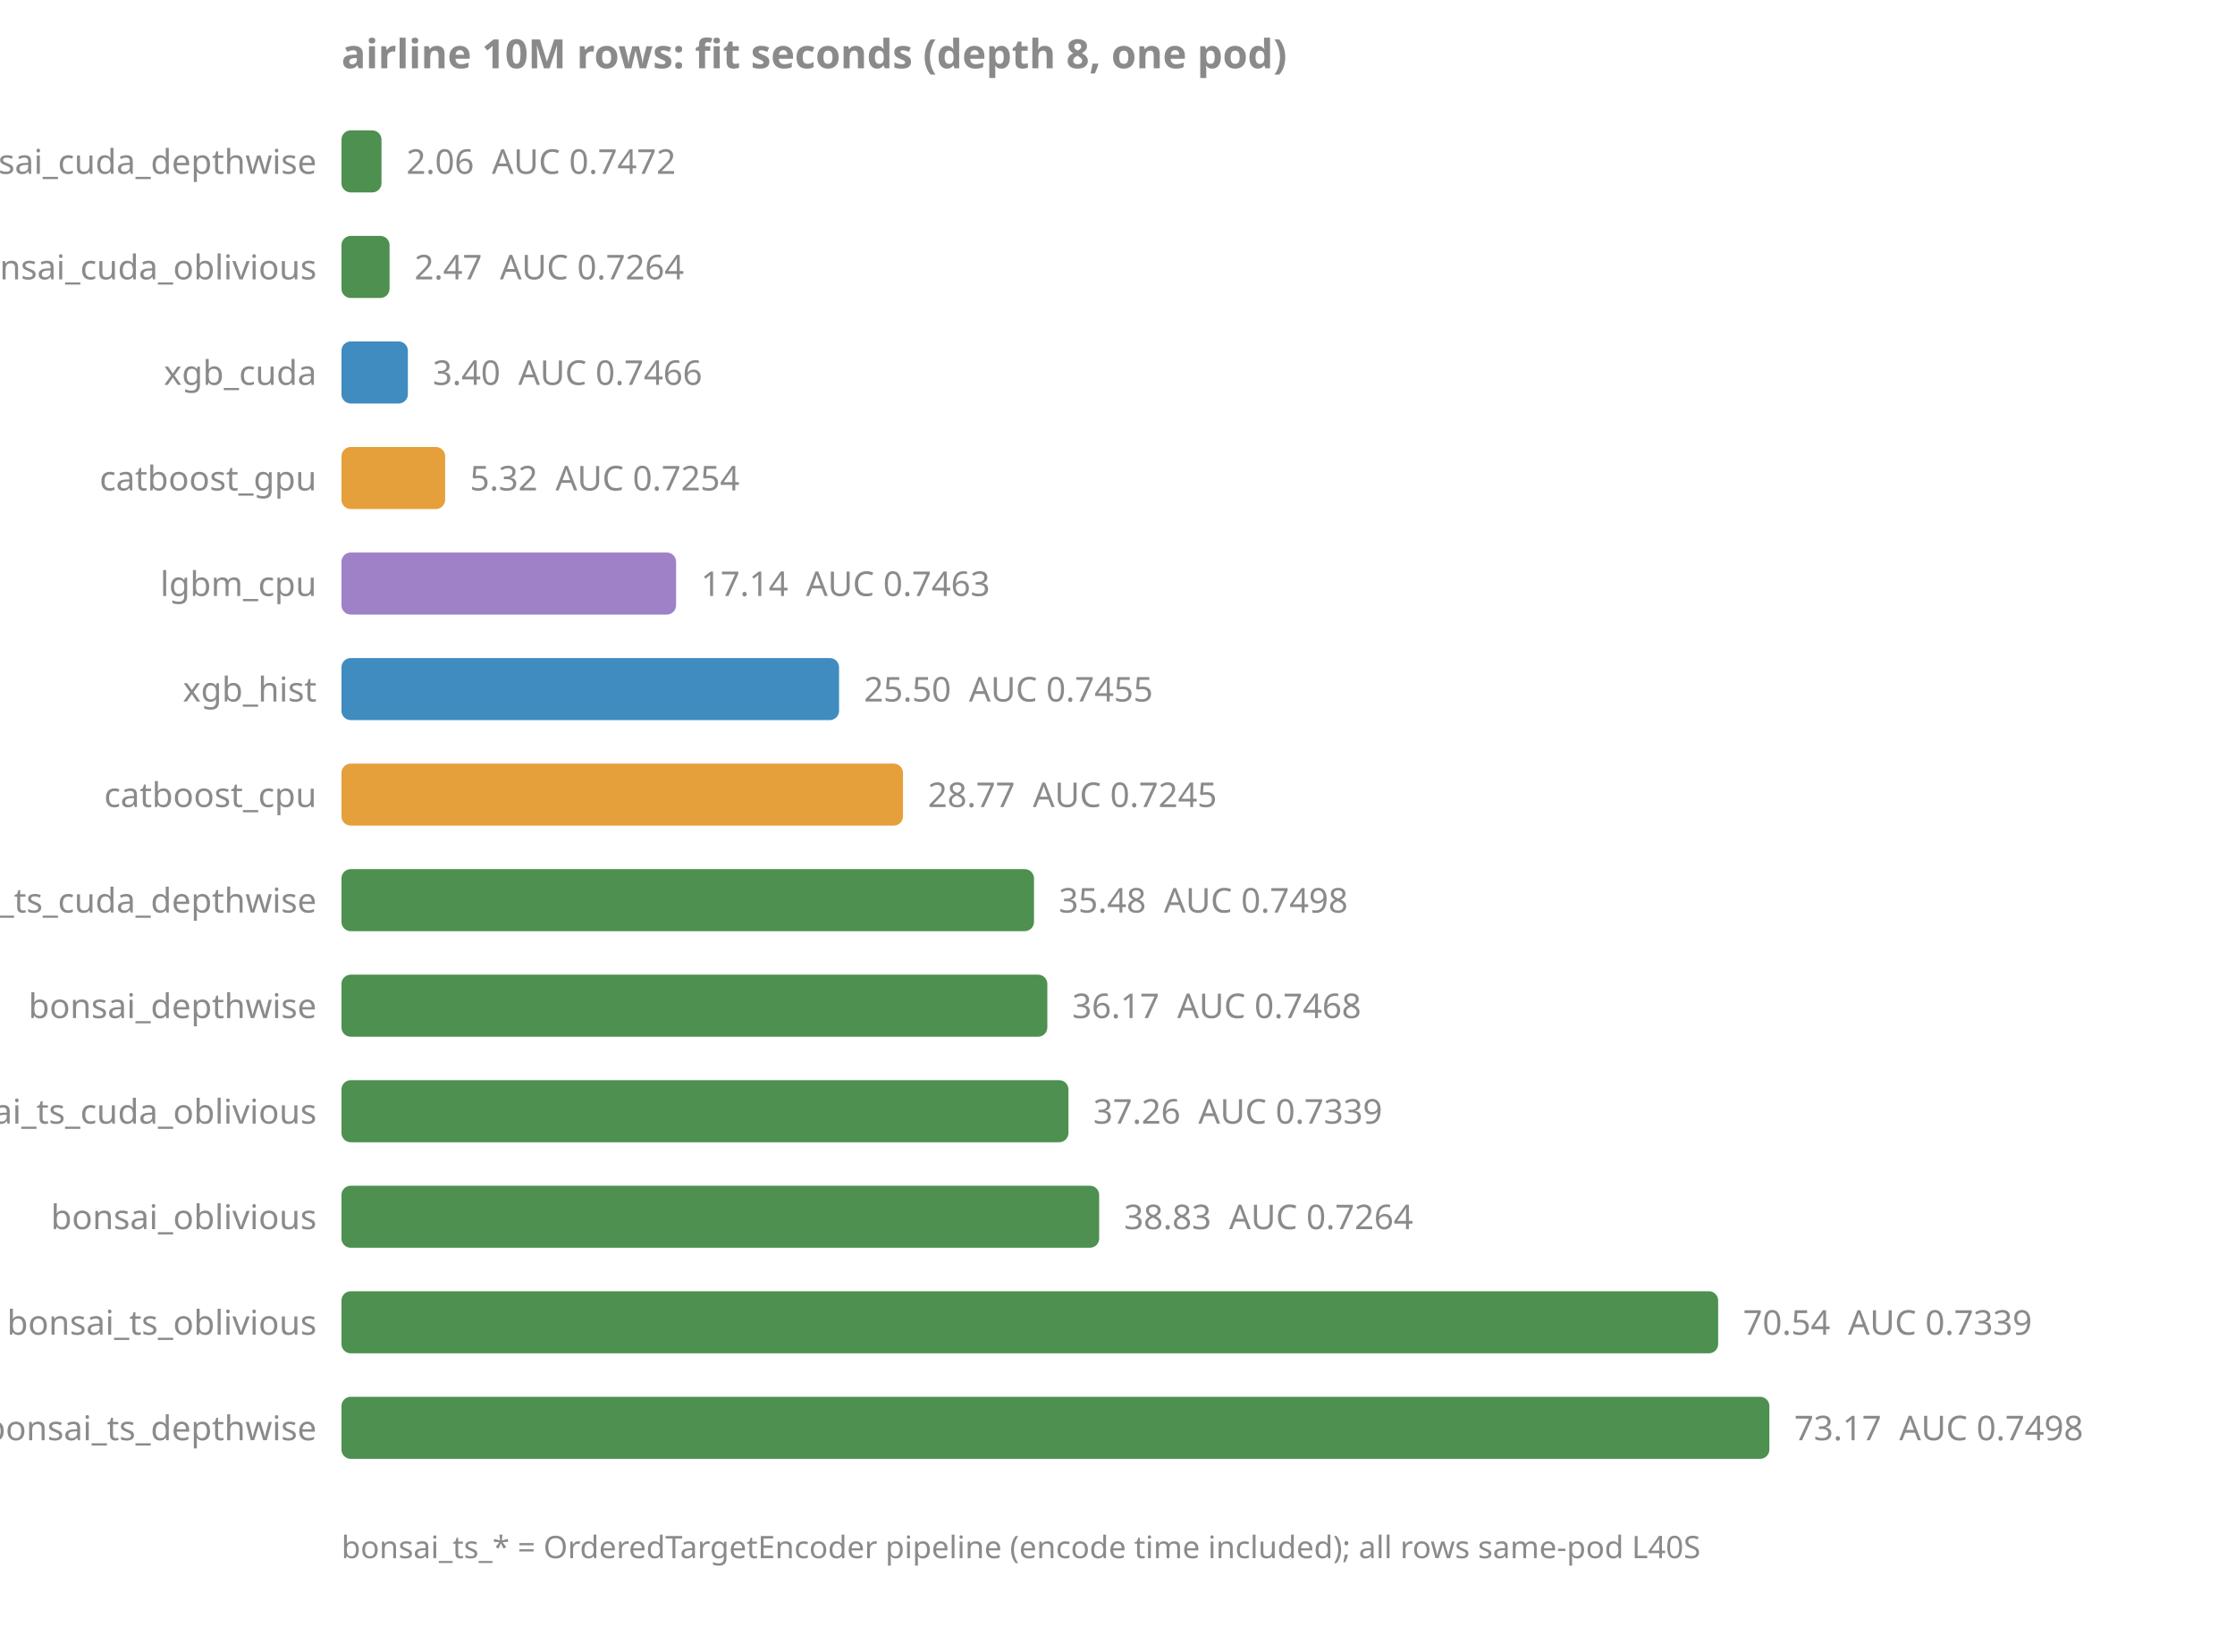
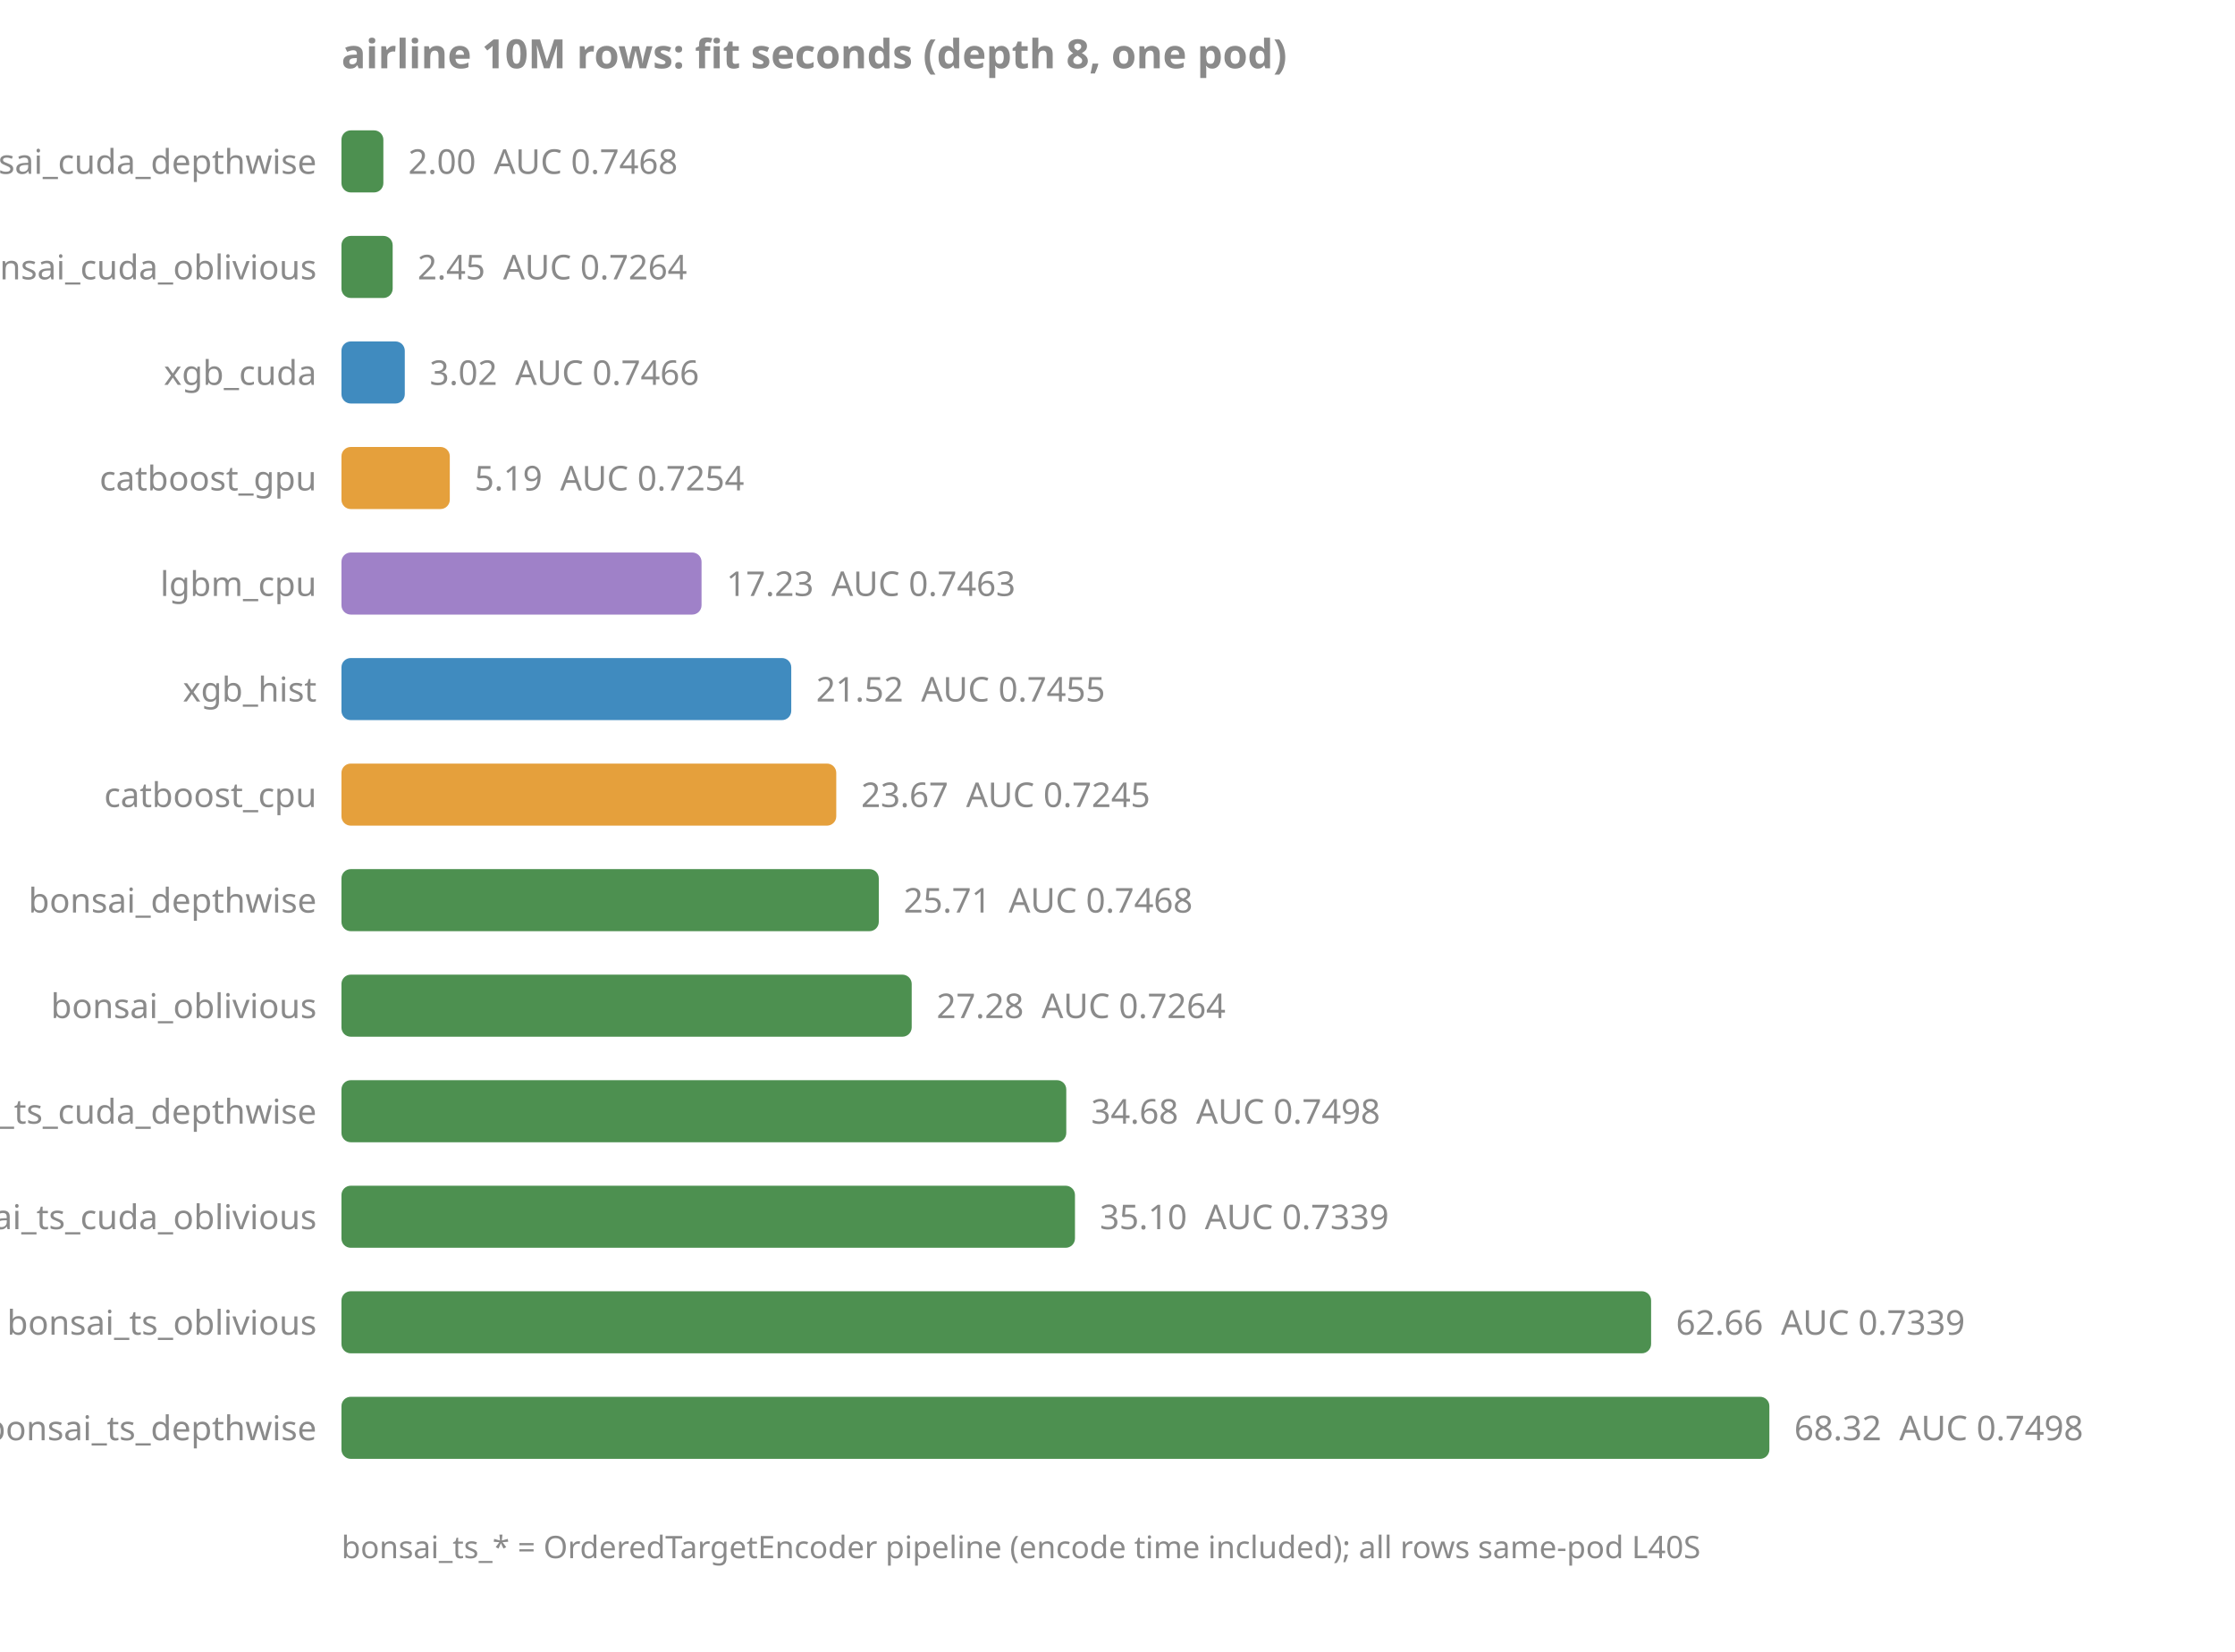
<svg xmlns="http://www.w3.org/2000/svg" width="720" height="532" viewBox="0 0 720 532">
  <text x="110" y="22" font-size="13" fill="#8a8a8a" font-family="system-ui,sans-serif" text-anchor="start" font-weight="bold">airline 10M rows: fit seconds (depth 8, one pod)</text>
  <text x="102" y="56" font-size="11" fill="#8a8a8a" font-family="system-ui,sans-serif" text-anchor="end" font-weight="normal">bonsai_cuda_depthwise</text>
-   <rect x="110" y="42" width="12.9" height="20" rx="3" fill="#2e7d32" fill-opacity="0.85" />
-   <text x="130.9" y="56" font-size="11" fill="#8a8a8a" font-family="system-ui,sans-serif" text-anchor="start" font-weight="normal">2.06  AUC 0.7472</text>
+   <rect x="110" y="42" width="13.5" height="20" rx="3" fill="#2e7d32" fill-opacity="0.85" />
+   <text x="131.5" y="56" font-size="11" fill="#8a8a8a" font-family="system-ui,sans-serif" text-anchor="start" font-weight="normal">2.00  AUC 0.7468</text>
  <text x="102" y="90" font-size="11" fill="#8a8a8a" font-family="system-ui,sans-serif" text-anchor="end" font-weight="normal">bonsai_cuda_oblivious</text>
-   <rect x="110" y="76" width="15.5" height="20" rx="3" fill="#2e7d32" fill-opacity="0.85" />
-   <text x="133.5" y="90" font-size="11" fill="#8a8a8a" font-family="system-ui,sans-serif" text-anchor="start" font-weight="normal">2.47  AUC 0.7264</text>
+   <rect x="110" y="76" width="16.5" height="20" rx="3" fill="#2e7d32" fill-opacity="0.85" />
+   <text x="134.5" y="90" font-size="11" fill="#8a8a8a" font-family="system-ui,sans-serif" text-anchor="start" font-weight="normal">2.45  AUC 0.7264</text>
  <text x="102" y="124" font-size="11" fill="#8a8a8a" font-family="system-ui,sans-serif" text-anchor="end" font-weight="normal">xgb_cuda</text>
-   <rect x="110" y="110" width="21.4" height="20" rx="3" fill="#1f77b4" fill-opacity="0.85" />
-   <text x="139.4" y="124" font-size="11" fill="#8a8a8a" font-family="system-ui,sans-serif" text-anchor="start" font-weight="normal">3.40  AUC 0.7466</text>
+   <rect x="110" y="110" width="20.4" height="20" rx="3" fill="#1f77b4" fill-opacity="0.85" />
+   <text x="138.4" y="124" font-size="11" fill="#8a8a8a" font-family="system-ui,sans-serif" text-anchor="start" font-weight="normal">3.02  AUC 0.7466</text>
  <text x="102" y="158" font-size="11" fill="#8a8a8a" font-family="system-ui,sans-serif" text-anchor="end" font-weight="normal">catboost_gpu</text>
-   <rect x="110" y="144" width="33.4" height="20" rx="3" fill="#e08f1a" fill-opacity="0.85" />
-   <text x="151.4" y="158" font-size="11" fill="#8a8a8a" font-family="system-ui,sans-serif" text-anchor="start" font-weight="normal">5.32  AUC 0.7254</text>
+   <rect x="110" y="144" width="34.9" height="20" rx="3" fill="#e08f1a" fill-opacity="0.85" />
+   <text x="152.9" y="158" font-size="11" fill="#8a8a8a" font-family="system-ui,sans-serif" text-anchor="start" font-weight="normal">5.19  AUC 0.7254</text>
  <text x="102" y="192" font-size="11" fill="#8a8a8a" font-family="system-ui,sans-serif" text-anchor="end" font-weight="normal">lgbm_cpu</text>
-   <rect x="110" y="178" width="107.8" height="20" rx="3" fill="#8e6bbf" fill-opacity="0.85" />
-   <text x="225.8" y="192" font-size="11" fill="#8a8a8a" font-family="system-ui,sans-serif" text-anchor="start" font-weight="normal">17.14  AUC 0.7463</text>
+   <rect x="110" y="178" width="116.0" height="20" rx="3" fill="#8e6bbf" fill-opacity="0.85" />
+   <text x="234.0" y="192" font-size="11" fill="#8a8a8a" font-family="system-ui,sans-serif" text-anchor="start" font-weight="normal">17.23  AUC 0.7463</text>
  <text x="102" y="226" font-size="11" fill="#8a8a8a" font-family="system-ui,sans-serif" text-anchor="end" font-weight="normal">xgb_hist</text>
-   <rect x="110" y="212" width="160.3" height="20" rx="3" fill="#1f77b4" fill-opacity="0.85" />
-   <text x="278.3" y="226" font-size="11" fill="#8a8a8a" font-family="system-ui,sans-serif" text-anchor="start" font-weight="normal">25.50  AUC 0.7455</text>
+   <rect x="110" y="212" width="144.9" height="20" rx="3" fill="#1f77b4" fill-opacity="0.85" />
+   <text x="262.9" y="226" font-size="11" fill="#8a8a8a" font-family="system-ui,sans-serif" text-anchor="start" font-weight="normal">21.52  AUC 0.7455</text>
  <text x="102" y="260" font-size="11" fill="#8a8a8a" font-family="system-ui,sans-serif" text-anchor="end" font-weight="normal">catboost_cpu</text>
-   <rect x="110" y="246" width="180.9" height="20" rx="3" fill="#e08f1a" fill-opacity="0.85" />
-   <text x="298.9" y="260" font-size="11" fill="#8a8a8a" font-family="system-ui,sans-serif" text-anchor="start" font-weight="normal">28.77  AUC 0.7245</text>
-   <text x="102" y="294" font-size="11" fill="#8a8a8a" font-family="system-ui,sans-serif" text-anchor="end" font-weight="normal">bonsai_ts_cuda_depthwise</text>
-   <rect x="110" y="280" width="223.1" height="20" rx="3" fill="#2e7d32" fill-opacity="0.85" />
-   <text x="341.1" y="294" font-size="11" fill="#8a8a8a" font-family="system-ui,sans-serif" text-anchor="start" font-weight="normal">35.48  AUC 0.7498</text>
-   <text x="102" y="328" font-size="11" fill="#8a8a8a" font-family="system-ui,sans-serif" text-anchor="end" font-weight="normal">bonsai_depthwise</text>
-   <rect x="110" y="314" width="227.4" height="20" rx="3" fill="#2e7d32" fill-opacity="0.85" />
-   <text x="345.4" y="328" font-size="11" fill="#8a8a8a" font-family="system-ui,sans-serif" text-anchor="start" font-weight="normal">36.17  AUC 0.7468</text>
-   <text x="102" y="362" font-size="11" fill="#8a8a8a" font-family="system-ui,sans-serif" text-anchor="end" font-weight="normal">bonsai_ts_cuda_oblivious</text>
-   <rect x="110" y="348" width="234.2" height="20" rx="3" fill="#2e7d32" fill-opacity="0.85" />
-   <text x="352.2" y="362" font-size="11" fill="#8a8a8a" font-family="system-ui,sans-serif" text-anchor="start" font-weight="normal">37.26  AUC 0.7339</text>
-   <text x="102" y="396" font-size="11" fill="#8a8a8a" font-family="system-ui,sans-serif" text-anchor="end" font-weight="normal">bonsai_oblivious</text>
-   <rect x="110" y="382" width="244.1" height="20" rx="3" fill="#2e7d32" fill-opacity="0.85" />
-   <text x="362.1" y="396" font-size="11" fill="#8a8a8a" font-family="system-ui,sans-serif" text-anchor="start" font-weight="normal">38.83  AUC 0.7264</text>
+   <rect x="110" y="246" width="159.4" height="20" rx="3" fill="#e08f1a" fill-opacity="0.85" />
+   <text x="277.4" y="260" font-size="11" fill="#8a8a8a" font-family="system-ui,sans-serif" text-anchor="start" font-weight="normal">23.67  AUC 0.7245</text>
+   <text x="102" y="294" font-size="11" fill="#8a8a8a" font-family="system-ui,sans-serif" text-anchor="end" font-weight="normal">bonsai_depthwise</text>
+   <rect x="110" y="280" width="173.1" height="20" rx="3" fill="#2e7d32" fill-opacity="0.85" />
+   <text x="291.1" y="294" font-size="11" fill="#8a8a8a" font-family="system-ui,sans-serif" text-anchor="start" font-weight="normal">25.71  AUC 0.7468</text>
+   <text x="102" y="328" font-size="11" fill="#8a8a8a" font-family="system-ui,sans-serif" text-anchor="end" font-weight="normal">bonsai_oblivious</text>
+   <rect x="110" y="314" width="183.7" height="20" rx="3" fill="#2e7d32" fill-opacity="0.85" />
+   <text x="301.7" y="328" font-size="11" fill="#8a8a8a" font-family="system-ui,sans-serif" text-anchor="start" font-weight="normal">27.28  AUC 0.7264</text>
+   <text x="102" y="362" font-size="11" fill="#8a8a8a" font-family="system-ui,sans-serif" text-anchor="end" font-weight="normal">bonsai_ts_cuda_depthwise</text>
+   <rect x="110" y="348" width="233.5" height="20" rx="3" fill="#2e7d32" fill-opacity="0.85" />
+   <text x="351.5" y="362" font-size="11" fill="#8a8a8a" font-family="system-ui,sans-serif" text-anchor="start" font-weight="normal">34.68  AUC 0.7498</text>
+   <text x="102" y="396" font-size="11" fill="#8a8a8a" font-family="system-ui,sans-serif" text-anchor="end" font-weight="normal">bonsai_ts_cuda_oblivious</text>
+   <rect x="110" y="382" width="236.3" height="20" rx="3" fill="#2e7d32" fill-opacity="0.85" />
+   <text x="354.3" y="396" font-size="11" fill="#8a8a8a" font-family="system-ui,sans-serif" text-anchor="start" font-weight="normal">35.10  AUC 0.7339</text>
  <text x="102" y="430" font-size="11" fill="#8a8a8a" font-family="system-ui,sans-serif" text-anchor="end" font-weight="normal">bonsai_ts_oblivious</text>
-   <rect x="110" y="416" width="443.5" height="20" rx="3" fill="#2e7d32" fill-opacity="0.85" />
-   <text x="561.5" y="430" font-size="11" fill="#8a8a8a" font-family="system-ui,sans-serif" text-anchor="start" font-weight="normal">70.54  AUC 0.7339</text>
+   <rect x="110" y="416" width="421.9" height="20" rx="3" fill="#2e7d32" fill-opacity="0.85" />
+   <text x="539.9" y="430" font-size="11" fill="#8a8a8a" font-family="system-ui,sans-serif" text-anchor="start" font-weight="normal">62.66  AUC 0.7339</text>
  <text x="102" y="464" font-size="11" fill="#8a8a8a" font-family="system-ui,sans-serif" text-anchor="end" font-weight="normal">bonsai_ts_depthwise</text>
  <rect x="110" y="450" width="460.0" height="20" rx="3" fill="#2e7d32" fill-opacity="0.85" />
-   <text x="578.0" y="464" font-size="11" fill="#8a8a8a" font-family="system-ui,sans-serif" text-anchor="start" font-weight="normal">73.17  AUC 0.7498</text>
+   <text x="578.0" y="464" font-size="11" fill="#8a8a8a" font-family="system-ui,sans-serif" text-anchor="start" font-weight="normal">68.32  AUC 0.7498</text>
  <text x="110" y="502" font-size="10" fill="#8a8a8a" font-family="system-ui,sans-serif" text-anchor="start" font-weight="normal">bonsai_ts_* = OrderedTargetEncoder pipeline (encode time included); all rows same-pod L40S</text>
</svg>
